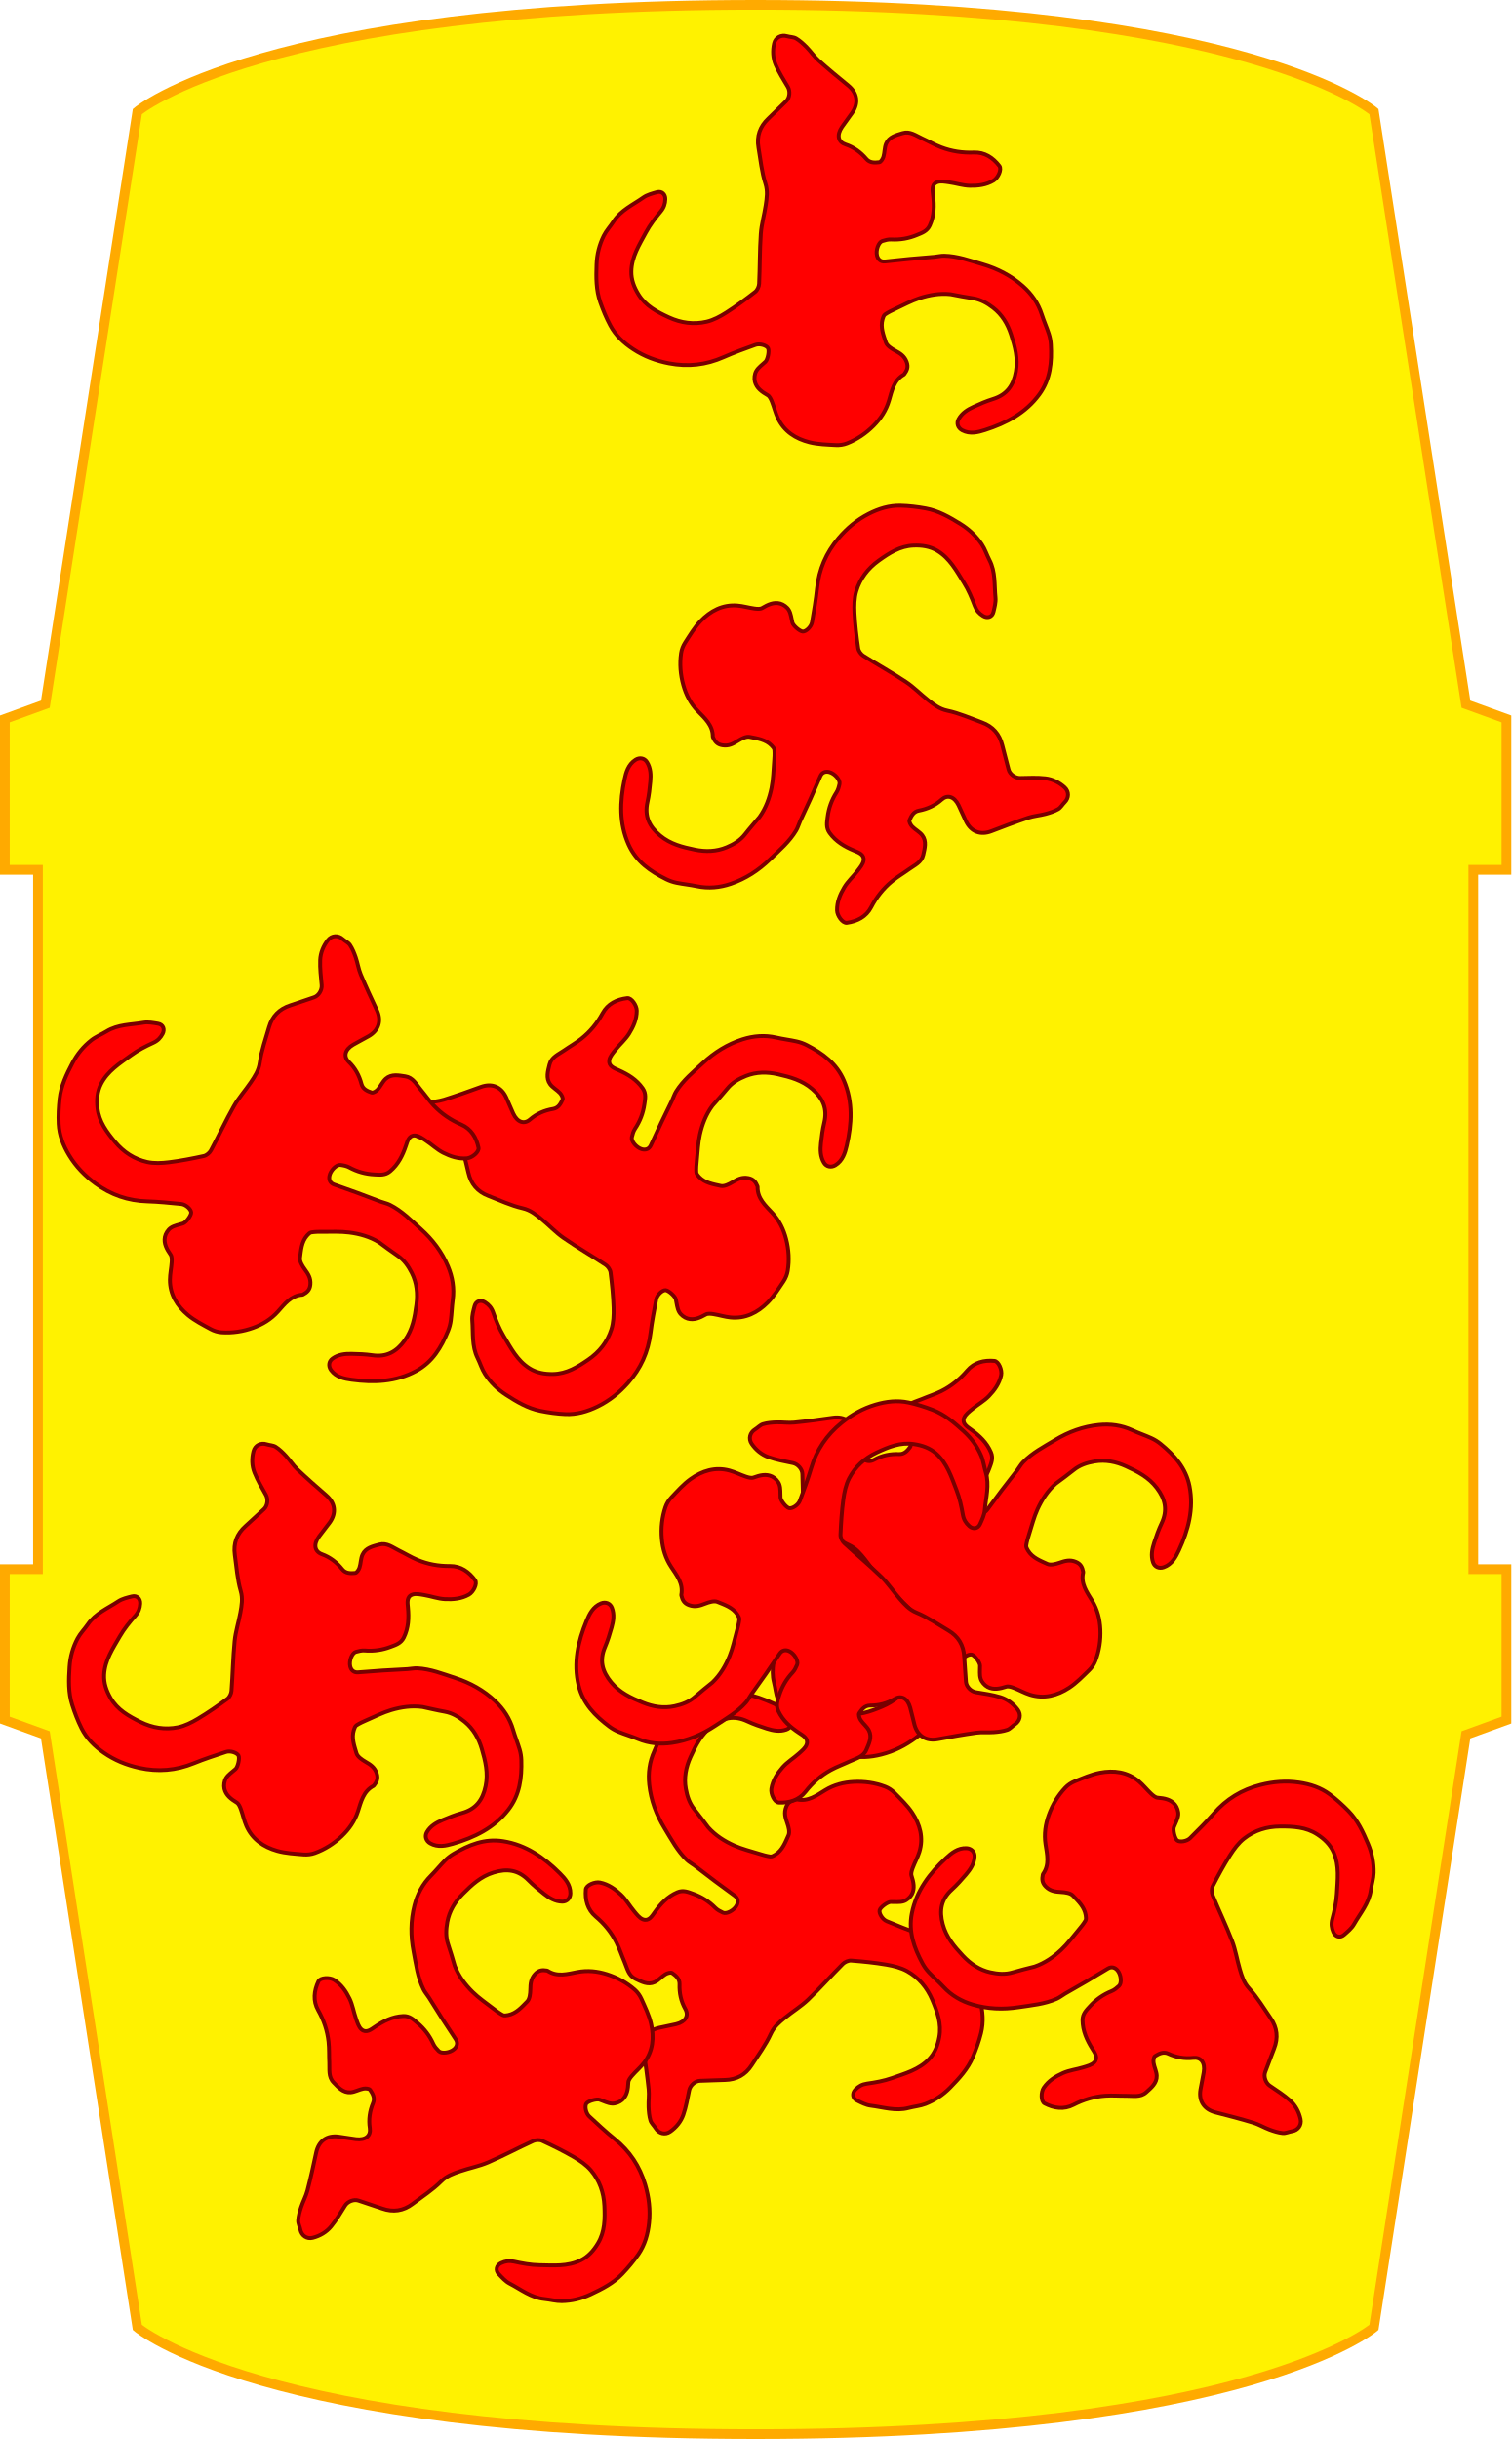
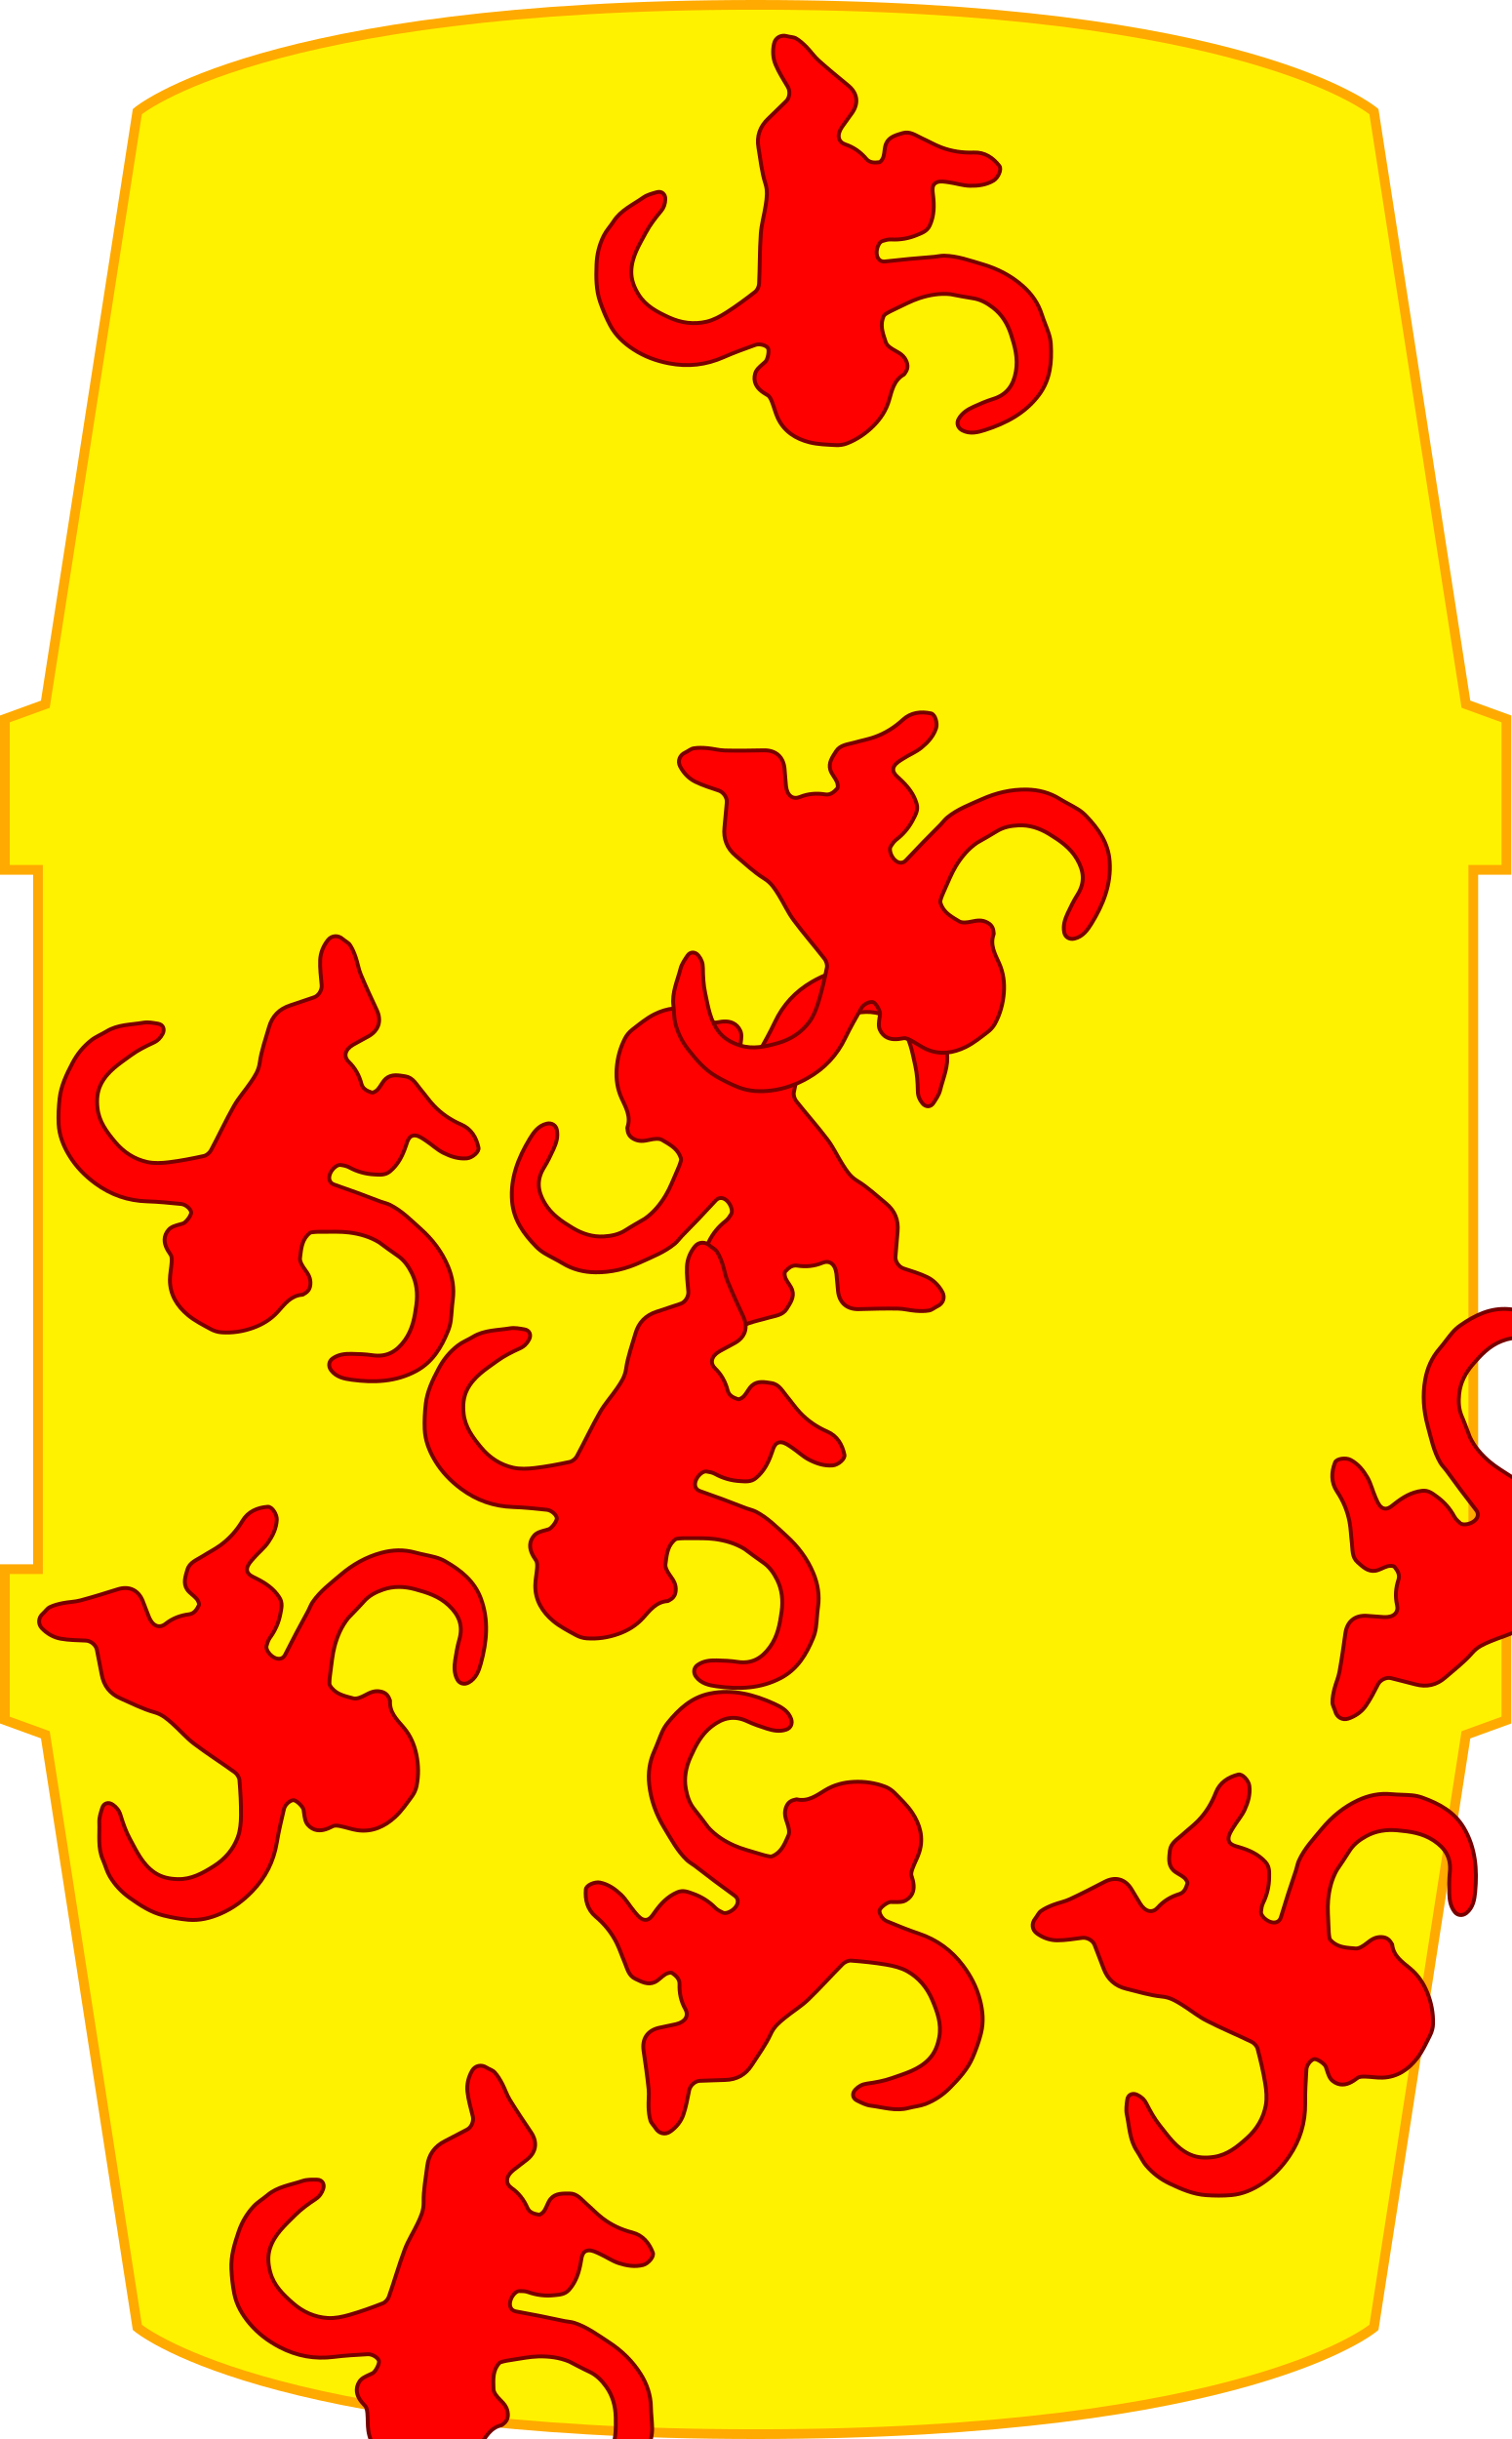
<svg xmlns="http://www.w3.org/2000/svg" viewBox="0 0 1554.198 2507.967">
  <defs>
    <path id="monkey" fill="#FF0000" stroke="#770000" stroke-width="4" d="M133.722,220.031c10.107-4.77,18.307-11.972,25.342-20.195 c5.798-6.776,10.334-14.642,15.308-22.105c2.24-3.361,4.466-6.79,6.126-10.449 c0.678-1.495,0.133-3.76-0.358-5.536c-2.319-8.395-9.225-13.42-15.265-18.615 c-2.792-2.401-8.242-2.518-12.419-2.31c-5.962,0.297-11.13,0.373-16.349-3.772 c-4.438-3.525-4.819-7.346-4.402-12.037c0.015-0.164,0.047-0.342,0.126-0.482 c5.848-10.377,1.904-20.637-0.779-30.701c-2.738-10.27-2.383-20.358,0.036-30.465 c2.585-10.803,7.16-20.821,13.855-29.675c2.286-3.023,5.503-5.7,8.854-7.49 c8.048-4.299,16.108-9.007,24.744-11.672c13.913-4.293,28.053-4.088,40.783,4.375 c4.943,3.285,9.155,7.65,13.926,11.221c2.116,1.584,4.822,3.462,7.208,3.394 c6.8-0.195,13.481,0.221,18.443,5.046c2.5,2.43,4.43,6.627,4.507,10.072 c0.098,4.349-1.918,8.758-3.097,13.12c-0.845,3.127,2.236,11.594,4.903,13.226 c2.791,1.708,9.885-0.033,12.942-3.838c7.305-9.092,14.684-18.166,21.335-27.733 c11.314-16.274,26.024-27.655,44.618-34.602 c12.693-4.742,25.469-7.214,39.026-6.755 c11.701,0.396,22.837,2.734,32.859,8.623 c7.435,4.369,14.496,9.522,21.173,14.998 c10.29,8.44,17.002,19.611,23.468,31.181 c5.169,9.25,8.129,18.829,9.039,29.053c0.526,5.914-0.795,11.97-0.949,17.971 c-0.354,13.759-8.164,24.828-13.326,36.798 c-1.928,4.47-5.685,8.275-9.073,11.956c-3.559,3.867-8.631,2.85-11.178-1.647 c-2.333-4.117-3.298-8.123-2.549-13.116c1.304-8.691,2.288-17.609,1.817-26.346 c-0.772-14.318-0.403-29.047-8.009-42.123 c-4.37-7.513-10.978-12.497-18.608-16.375 c-12.514-6.361-25.685-5.453-38.981-3.911 c-13.636,1.582-25.777,6.91-35.439,16.38 c-5.224,5.121-9.165,11.925-12.434,18.583 c-5.356,10.907-9.953,22.216-14.265,33.586c-1.003,2.644-0.495,6.719,0.899,9.273 c8.174,14.979,17.285,29.461,25.124,44.605 c4.578,8.844,7.154,18.702,11.049,27.927 c2.891,6.848,5.576,13.398,11.863,18.824 c9.412,8.122,17.015,18.362,25.253,27.817c7.8,8.953,10.049,19.215,6.895,30.725 c-2.26,8.245-4.187,16.581-6.413,24.836c-1.317,4.883,1.637,11.076,6.164,13.487 c7.607,4.05,15.444,7.859,22.426,12.833 c6.101,4.346,10.46,10.703,12.877,17.985 c1.971,5.937-1.472,11.642-7.436,13.251c-3.154,0.851-6.207,2.89-9.315,2.91 c-4.614,0.03-9.319-0.927-13.835-2.061c-5.88-1.476-11.504-4.129-17.432-5.227 c-13.145-2.435-26.389-4.371-39.634-6.218 c-11.907-1.661-18.69-9.534-18.011-21.694c0.336-6.02,1.055-12.019,1.372-18.04 c0.536-10.168-4.743-15.262-12.363-13.508 c-8.836,2.034-17.501,1.33-26.064-1.529c-5.236-1.749-9.476,1.103-13.124,3.978 c-1.344,1.059-1.38,4.847-0.789,7.064c1.174,4.407,4.038,8.466,4.68,12.89 c1.112,7.66-4.327,12.95-8.88,18.083c-5.296,5.97-13.083,4.979-20.089,5.836 c-7.088,0.868-14.293,1.006-21.294,2.294 c-11.362,2.089-21.821,6.468-31.575,12.941c-9.232,6.127-19.564,5.745-29.619,1.835 c-4.168-1.621-5.152-11.267-2.673-15.948c4.146-7.829,10.864-13.067,18.096-17.254 c6.162-3.568,13.43-5.173,20.035-8.046c3.821-1.662,8.367-3.313,10.686-6.397 c3.833-5.096-0.507-9.705-3.592-13.638 c-6.58-8.39-11.848-17.109-13.178-28.104c-0.803-6.641,2.934-10.897,6.113-15.277 c5.35-7.37,12.158-13.364,20.343-17.746c2.649-1.419,4.904-3.807,6.921-6.116 c2.681-3.07,1.008-11.713-3.332-15.796c-2.792-2.626-6.455-3.385-9.943-0.754 c-6.784,5.118-13.48,10.354-20.292,15.435 c-6.821,5.087-13.759,10.017-20.604,15.074c-2.719,2.009-5.121,4.52-8.015,6.208 c-11.791,6.877-25.067,9.455-38.056,12.939 c-15.683,4.207-31.486,5.337-47.428,2.445 c-11.765-2.134-22.486-6.806-31.675-14.777 c-5.338-4.631-11.2-8.654-16.566-13.254c-2.788-2.391-5.343-5.211-7.432-8.232 C8.425,214.512,0.584,198.644,2.215,179.517 c2.029-23.79,13.738-43.107,28.751-60.45 c4.888-5.646,10.862-11.827,19.799-12.347c4.937-0.288,8.93,2.855,9.171,7.797 c0.356,7.304-2.817,13.391-6.68,19.099c-3.983,5.886-8.129,11.735-12.831,17.045 c-9.84,11.113-10.677,22.788-5.363,36.44 c4.991,12.821,14.265,21.465,24.135,29.958 c8.647,7.44,18.515,12.57,29.905,13.827c7.733,0.853,15.524,0.669,22.998-2.521 C119.2,225.336,126.507,222.79,133.722,220.031z " />
  </defs>
  <path fill="#FFF200" stroke="#FFAA00" stroke-width="10" d="M777.099,2502.967c507.163,0,635.846-109.759,635.846-109.759 l94.62-609.353l41.633-15.139v-155.177h-34.063V894.428h34.063V739.251l-41.633-15.139 l-94.62-609.353c0,0-128.683-109.759-635.846-109.759S141.253,114.759,141.253,114.759 L46.633,724.112L5,739.251v155.177h34.063v719.112H5v155.177l41.633,15.139 l94.62,609.353C141.253,2393.208,269.936,2502.967,777.099,2502.967z " />
-   <use href="#monkey" transform="translate(401.33 1037.598) rotate(152.0649 247.5639 184.2578)" />
-   <use href="#monkey" transform="translate(738.6452 1407.255) rotate(163.9292 247.5639 184.2578)" />
+   <use href="#monkey" transform="translate(521.7348 1014.567) rotate(8630.328 247.5639 184.2578)" />
+   <use href="#monkey" transform="translate(1300.15 1407.255) rotate(-7830.163 247.5639 184.2578)" />
  <use href="#monkey" transform="translate(547.2241 1793.884) rotate(73.59489 247.5639 184.2578)" />
-   <use href="#monkey" transform="translate(933.5151 1814.909) rotate(6.308222 247.5639 184.2578)" />
-   <use href="#monkey" transform="translate(247.7525 1953.431) rotate(94.05626 247.5639 184.2578)" />
+   <use href="#monkey" transform="translate(1055.242 1833.81) rotate(-2735.458 247.5639 184.2578)" />
+   <use href="#monkey" transform="translate(235.158 2183.518) rotate(-4812.039 247.5639 184.2578)" />
  <use href="#monkey" transform="translate(614.1723 89.67538) rotate(211.3198 247.5639 184.2578)" />
  <use href="#monkey" transform="translate(50.18383 1017.511) rotate(236.8459 247.5639 184.2578)" />
-   <use href="#monkey" transform="translate(581.7587 1475.837) rotate(341.5738 247.5639 184.2578)" />
-   <use href="#monkey" transform="translate(72.0609 1539.022) rotate(212.9944 247.5639 184.2578)" />
-   <use href="#monkey" transform="translate(615.6737 569.2467) rotate(330.9501 247.5639 184.2578)" />
+   <use href="#monkey" transform="translate(426.4204 1332.457) rotate(7437.103 247.5639 184.2578)" />
+   <use href="#monkey" transform="translate(23.38748 1560.607) rotate(874.4977 247.5639 184.2578)" />
+   <use href="#monkey" transform="translate(650.6072 735.6579) rotate(5930.857 247.5639 184.2578)" />
</svg>
